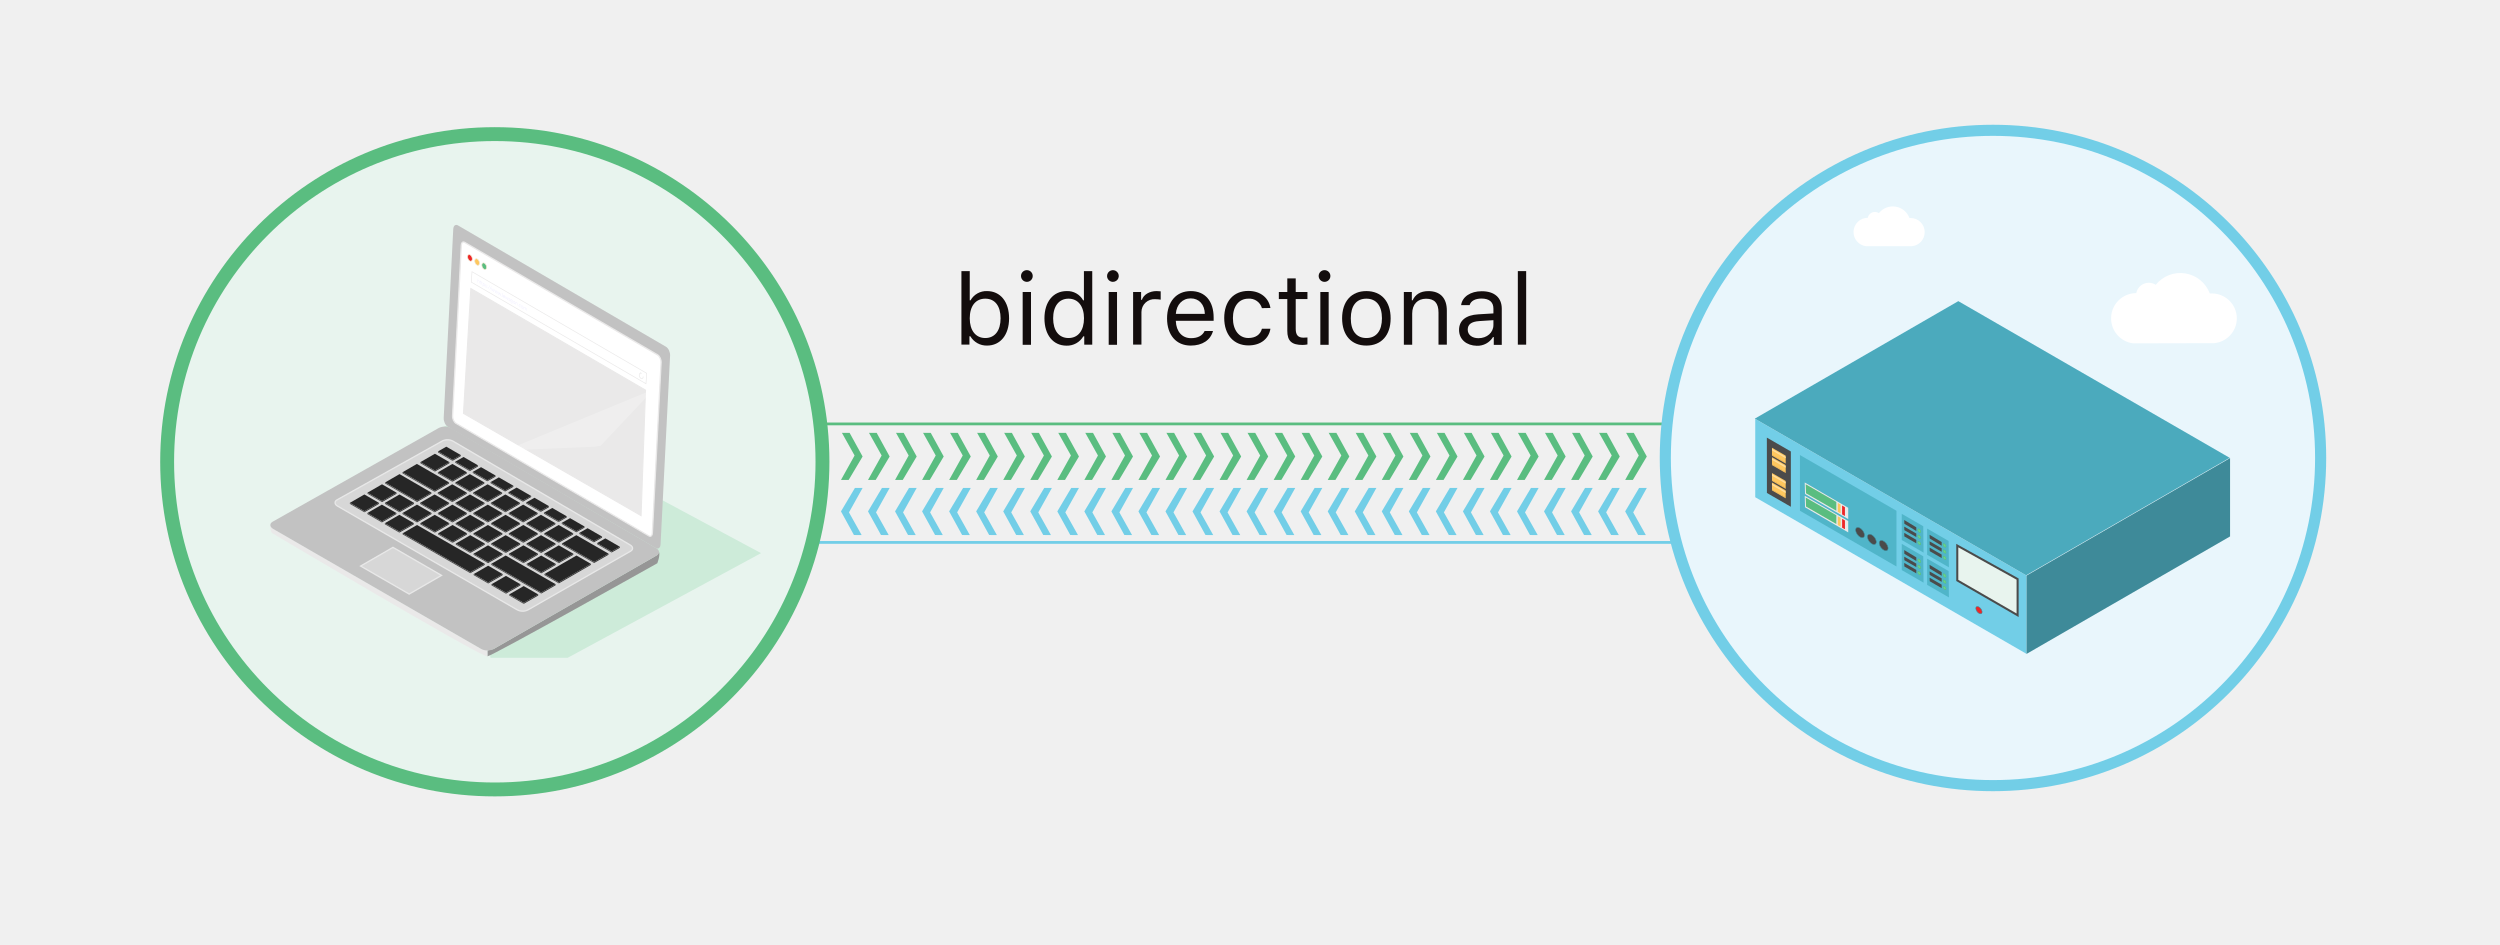
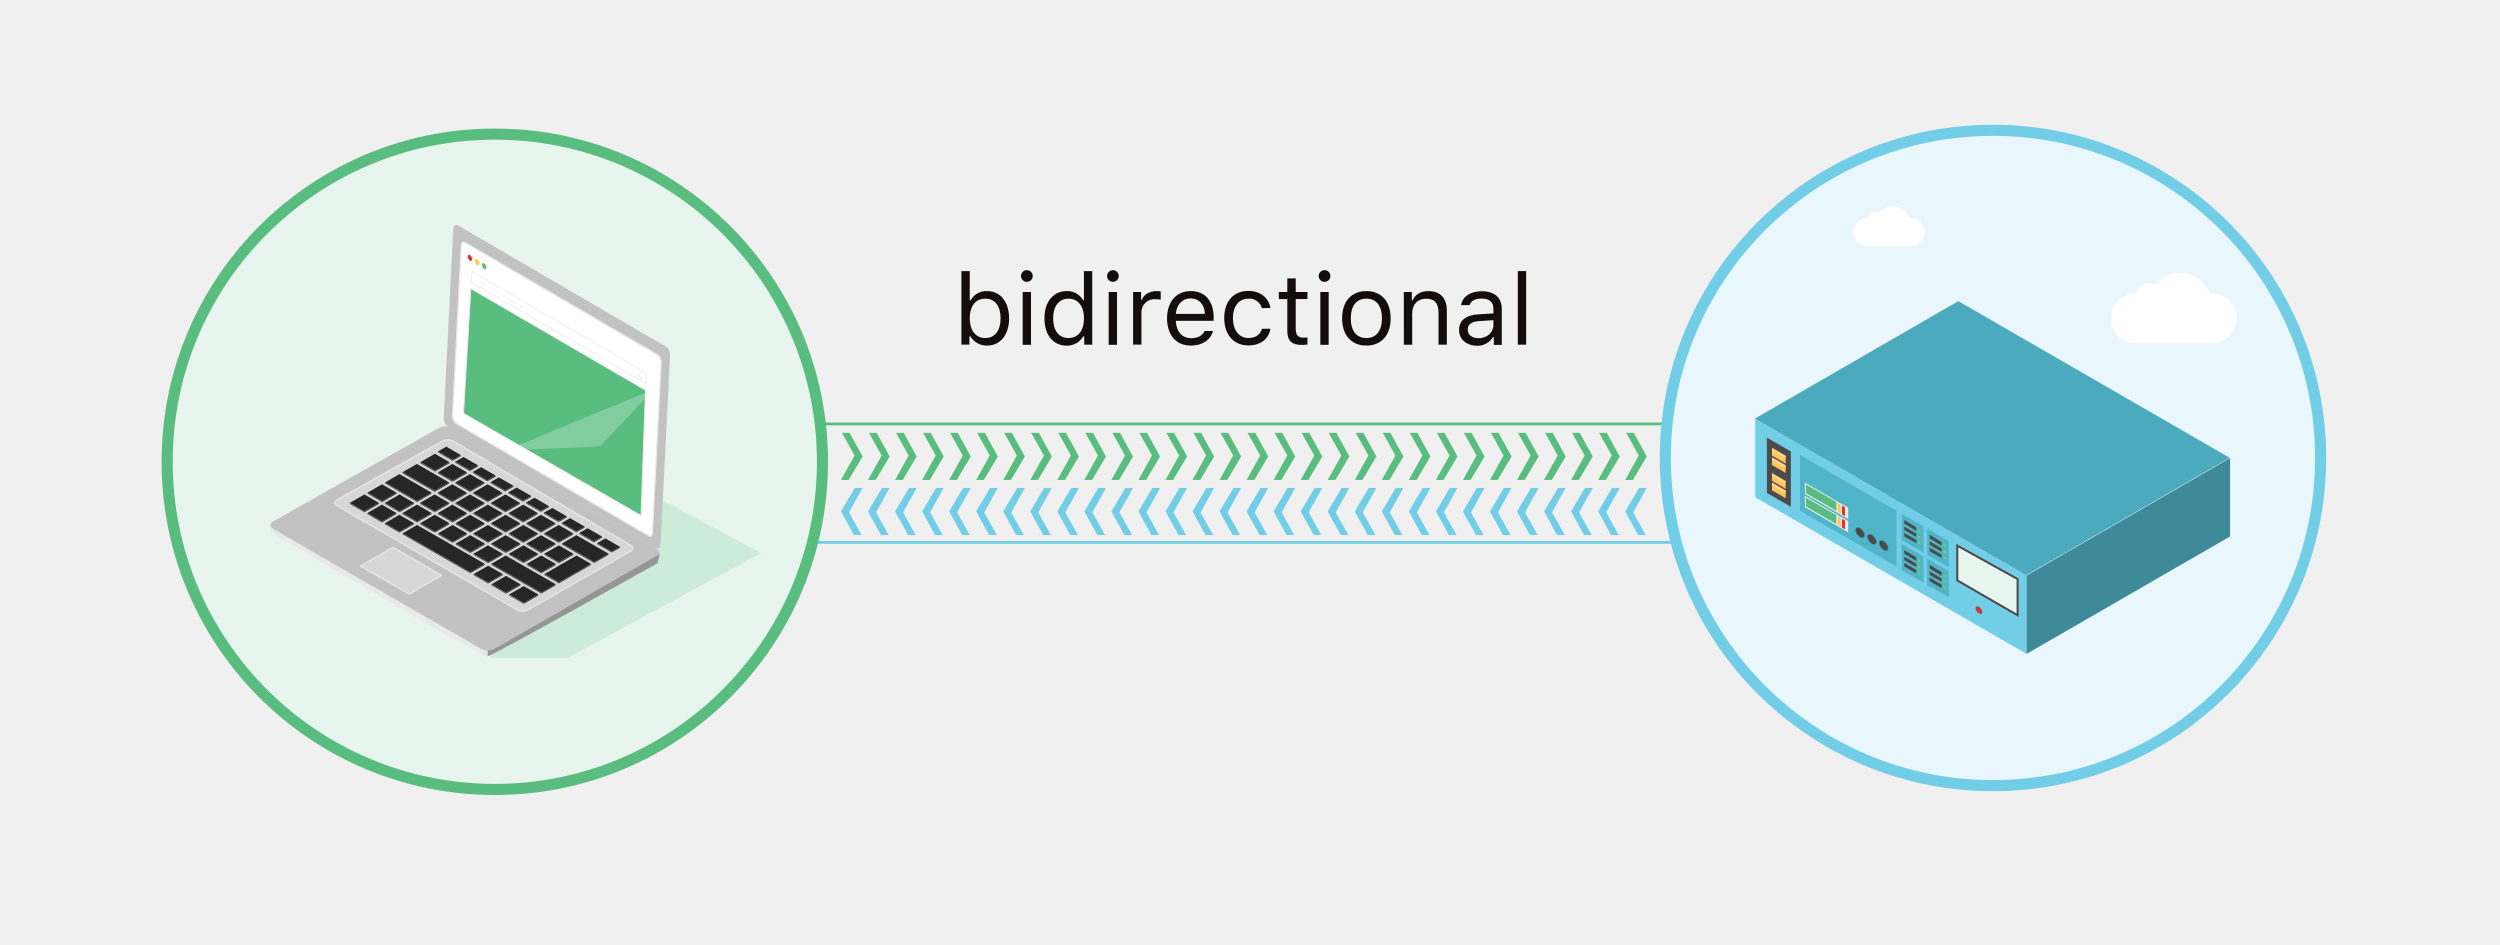
<svg xmlns="http://www.w3.org/2000/svg" xmlns:xlink="http://www.w3.org/1999/xlink" viewBox="0 0 900 340">
  <defs>
-     <style>.a,.ac{fill:#4b4b4b;}.b,.n{fill:#5abd80;}.c{fill:#66d38d;}.d{fill:#50b5c9;}.e{fill:#262626;}.f{fill:#333;}.g{fill:#969696;}.h,.o{fill:#eae9e9;}.i{fill:#c2c2c2;}.j{fill:#d7d7d7;stroke:#e8e8e8;}.aa,.ab,.ac,.ad,.ae,.ag,.ah,.j,.l,.m,.n,.o,.p,.q{stroke-miterlimit:10;}.k,.p,.s{fill:#fff;}.ab,.l,.w{fill:#ed2627;}.l,.m,.n{stroke:#f1e5ce;}.l,.m,.n,.p,.q{stroke-width:0.5px;}.m,.t{fill:#fec75e;}.o,.p,.q{stroke:#eae9e9;}.o{stroke-width:0.8px;}.ad,.ae,.q{fill:none;}.r{fill:#eceaff;}.s{opacity:0.24;}.u{fill:#fedd9e;}.v{fill:#ce9851;}.x{fill:#72cee7;}.y{fill:#4baabd;}.z{fill:#3e8a99;}.aa,.ah{fill:#e8f4ee;}.aa{stroke:#4b4b4b;}.ab,.ac{stroke:#3e8a99;stroke-width:0.25px;}.ad,.ah{stroke:#5abd80;}.ae,.ag{stroke:#72cee7;}.af{fill:#130d0d;}.ag{fill:#e9f6fc;stroke-width:4px;}.ah{stroke-width:5px;}.ai{fill:#cdebd9;}</style>
+     <style>.a,.ac{fill:#4b4b4b;}.b,.n,.o{fill:#5abd80;}.c{fill:#66d38d;}.d{fill:#50b5c9;}.e{fill:#262626;}.f{fill:#333;}.g{fill:#969696;}.h{fill:#eae9e9;}.i{fill:#c2c2c2;}.j{fill:#d7d7d7;stroke:#e8e8e8;}.aa,.ab,.ac,.ad,.ae,.af,.ag,.j,.l,.m,.n,.o,.p,.q{stroke-miterlimit:10;}.k,.p,.s{fill:#fff;}.ab,.l,.w{fill:#ed2627;}.l,.m,.n{stroke:#f1e5ce;}.l,.m,.n,.p,.q{stroke-width:0.5px;}.m,.t{fill:#fec75e;}.o,.p,.q{stroke:#eae9e9;}.o{stroke-width:0.8px;}.ad,.ae,.q{fill:none;}.r{fill:#eceaff;}.s{opacity:0.24;}.u{fill:#fedd9e;}.v{fill:#ce9851;}.x{fill:#72cee7;}.y{fill:#4baabd;}.z{fill:#3e8a99;}.aa,.ag{fill:#e8f4ee;}.aa{stroke:#4b4b4b;}.ab,.ac{stroke:#3e8a99;stroke-width:0.25px;}.ad,.ag{stroke:#5abd80;}.ae,.af{stroke:#72cee7;}.af{fill:#e9f6fc;}.af,.ag{stroke-width:4px;}.ah{fill:#cdebd9;}.ai{fill:#130d0d;}</style>
    <symbol id="b" viewBox="0 0 21.16 17.82">
      <polygon class="h" points="0 0 0.16 5.61 21.16 17.82 21.16 12.31 0 0" />
      <polygon class="b" points="0.49 0.87 0.64 5.25 15.38 13.77 15.38 9.47 0.49 0.87" />
      <polygon class="t" points="17.45 10.74 17.45 15.04 16.07 14.25 16.07 9.95 17.45 10.74" />
      <polygon class="w" points="19.56 12.02 19.56 16.31 18.18 15.52 18.18 11.22 19.56 12.02" />
    </symbol>
    <symbol id="d" viewBox="0 0 6.67 7.71">
      <polygon class="t" points="0 0 0 3.85 6.67 7.71 6.67 3.85 0 0" />
      <polygon class="u" points="0 0.52 6.67 4.37 6.67 5.14 0 1.3 0 0.52" />
      <polygon class="v" points="0 3.43 6.67 7.29 6.67 7.43 0 3.58 0 3.43" />
    </symbol>
    <symbol id="i" viewBox="0 0 8.15 5.95">
      <polygon class="a" points="0 0 0.06 1.73 5.88 5.09 5.88 3.39 0 0" />
      <ellipse class="b" cx="7.29" cy="4.96" rx="0.64" ry="1.14" transform="translate(-1.52 5.38) rotate(-36.95)" />
      <ellipse class="c" cx="7.29" cy="4.96" rx="0.43" ry="0.76" transform="translate(-1.52 5.38) rotate(-36.95)" />
    </symbol>
    <symbol id="h" viewBox="0 0 10.6 18.87">
      <polygon class="d" points="0 0 10.46 6.04 10.6 18.87 0 12.75 0 0" />
      <use width="8.15" height="5.95" transform="translate(1.2 3.01) scale(1 1.05)" xlink:href="#i" />
      <use width="8.15" height="5.95" transform="translate(1.2 9.27)" xlink:href="#i" />
      <use width="8.15" height="5.95" transform="translate(1.2 6.21)" xlink:href="#i" />
    </symbol>
    <symbol id="a" viewBox="0 0 231.21 171.61">
      <polygon class="x" points="0.21 57.3 132.21 133.51 132.21 171.61 0.21 95.4 0.21 57.3" />
      <polygon class="y" points="0 57.16 99 0 231 76.21 132 133.37 0 57.16" />
      <polygon class="z" points="231.21 114.46 231.21 76.35 132.21 133.51 132.21 171.61 231.21 114.46" />
      <polygon class="aa" points="127.85 135.22 127.85 152.81 98.5 135.87 98.5 118.92 127.85 135.22" />
      <polygon class="d" points="21.96 74.87 68.91 101.98 68.91 129.09 21.96 101.98 21.96 74.87" />
      <use width="21.16" height="17.82" transform="translate(24.28 88.22)" xlink:href="#b" />
      <use width="21.16" height="17.82" transform="translate(24.29 94.68)" xlink:href="#b" />
      <polygon class="a" points="17.54 73.14 17.54 100.04 5.89 93.32 5.86 66.39 17.54 73.14" />
      <polygon class="a" points="8.36 70.8 8.36 74.66 15.03 78.51 15.03 74.66 8.36 70.8" />
      <use width="6.67" height="7.71" transform="translate(8.36 71.32)" xlink:href="#d" />
      <use width="6.67" height="7.71" transform="translate(8.36 75.92)" xlink:href="#d" />
      <use width="6.67" height="7.71" transform="translate(8.36 83.62)" xlink:href="#d" />
      <use width="6.67" height="7.71" transform="translate(8.36 88.22)" xlink:href="#d" />
      <ellipse class="ab" cx="109.05" cy="150.34" rx="1.16" ry="2.05" transform="translate(-68.47 95.74) rotate(-36.95)" />
      <use width="10.6" height="18.87" transform="translate(71.49 103.47)" xlink:href="#h" />
      <use width="10.6" height="18.87" transform="translate(83.83 110.64)" xlink:href="#h" />
      <use width="10.6" height="18.87" transform="translate(71.49 118.09)" xlink:href="#h" />
      <use width="10.6" height="18.87" transform="translate(83.83 125.27)" xlink:href="#h" />
      <ellipse class="ac" cx="51.2" cy="112.58" rx="1.62" ry="2.87" transform="translate(-57.39 53.39) rotate(-36.95)" />
      <ellipse class="ac" cx="56.95" cy="115.9" rx="1.62" ry="2.87" transform="translate(-58.23 57.51) rotate(-36.95)" />
      <ellipse class="ac" cx="62.69" cy="118.92" rx="1.62" ry="2.87" transform="translate(-58.9 61.57) rotate(-36.95)" />
    </symbol>
    <symbol id="y" viewBox="0 0 51.86 32.2">
      <polygon class="e" points="0 10.73 18.86 0 51.86 19.05 33 29.79 0 10.73" />
      <polygon class="f" points="33 32.2 33 29.79 51.86 19.05 51.86 21.47 33 32.2" />
      <polygon class="a" points="33 32.2 0 13.15 0 10.73 33 29.79 33 32.2" />
    </symbol>
    <symbol id="ag" viewBox="0 0 66 40.52">
      <polygon class="e" points="0 19.05 33 0 66 19.05 33 38.1 0 19.05" />
      <polygon class="f" points="33 40.52 33 38.1 66 19.05 66 21.47 33 40.52" />
      <polygon class="a" points="33 40.52 0 21.47 0 19.05 33 38.1 33 40.52" />
    </symbol>
    <symbol id="x" viewBox="0 0 299.9 323.56">
      <path class="g" d="M162.85,319.17v4.39c3,.13,127.44-69.8,127.44-69.8s2.27-5.84,1.31-8.44l-1.31,2.3L167.4,318.14Z" />
      <path class="h" d="M1.11,227.18l-1-2.06a11.09,11.09,0,0,0,1,5.88s157.36,93.54,161.74,92.56v-4.39L158.14,318Z" />
      <path class="i" d="M158.14,318l-155.93-90c-2.67-1.53-2.87-4-.44-5.4l124.64-70.32a10.19,10.19,0,0,1,9.27.18l153.78,90c2.67,1.54,2.87,4,.44,5.41L167.4,318.14A10.16,10.16,0,0,1,158.14,318Z" />
      <path class="j" d="M185.15,288.65,50.46,210.88c-2.3-1.32-2.47-3.43-.38-4.67l79-44.18a8.83,8.83,0,0,1,8,.16L269.89,240c2.31,1.32,2.48,3.42.39,4.67L193.15,288.8A8.79,8.79,0,0,1,185.15,288.65Z" />
      <use width="51.86" height="32.21" transform="translate(151.87 181.68) scale(0.33)" xlink:href="#y" />
      <use width="51.86" height="32.21" transform="translate(165.22 189.33) scale(0.33)" xlink:href="#y" />
      <use width="51.86" height="32.21" transform="translate(178.57 196.98) scale(0.33)" xlink:href="#y" />
      <use width="51.86" height="32.21" transform="translate(191.92 204.63) scale(0.33)" xlink:href="#y" />
      <use width="51.86" height="32.21" transform="translate(205.27 212.27) scale(0.33)" xlink:href="#y" />
      <use width="51.86" height="32.21" transform="translate(218.62 219.92) scale(0.33)" xlink:href="#y" />
      <use width="51.86" height="32.21" transform="translate(231.77 227.46) scale(0.33)" xlink:href="#y" />
      <use width="51.86" height="32.21" transform="translate(245.09 235.09) scale(0.33)" xlink:href="#y" />
      <use width="66" height="40.52" transform="translate(138.82 186.89) scale(0.33)" xlink:href="#ag" />
      <use width="66" height="40.52" transform="translate(152.14 194.53) scale(0.33)" xlink:href="#ag" />
      <use width="66" height="40.52" transform="translate(165.46 202.16) scale(0.33)" xlink:href="#ag" />
      <use width="66" height="40.52" transform="translate(178.79 209.79) scale(0.33)" xlink:href="#ag" />
      <use width="66" height="40.52" transform="translate(192.11 217.42) scale(0.33)" xlink:href="#ag" />
      <use width="66" height="40.52" transform="translate(205.43 225.05) scale(0.33)" xlink:href="#ag" />
      <polygon class="e" points="218.75 238.93 229.56 232.69 253.69 246.56 242.88 252.8 218.75 238.93" />
      <polygon class="f" points="242.88 253.59 242.88 252.8 253.69 246.56 253.69 247.35 242.88 253.59" />
      <polygon class="a" points="242.88 253.59 218.75 239.72 218.75 238.93 242.88 252.8 242.88 253.59" />
      <use width="66" height="40.52" transform="translate(125.6 194.53) scale(0.33)" xlink:href="#ag" />
      <use width="66" height="40.52" transform="translate(138.92 202.16) scale(0.33)" xlink:href="#ag" />
      <use width="66" height="40.52" transform="translate(152.24 209.79) scale(0.33)" xlink:href="#ag" />
      <use width="66" height="40.52" transform="translate(165.57 217.42) scale(0.33)" xlink:href="#ag" />
      <use width="66" height="40.52" transform="translate(178.89 225.05) scale(0.33)" xlink:href="#ag" />
      <use width="66" height="40.52" transform="translate(192.21 232.69) scale(0.33)" xlink:href="#ag" />
      <use width="66" height="40.52" transform="translate(205.53 240.32) scale(0.33)" xlink:href="#ag" />
      <polygon class="e" points="205.63 261.82 229.66 247.95 240.47 254.19 216.44 268.06 205.63 261.82" />
      <polygon class="f" points="216.44 268.86 216.44 268.06 240.47 254.19 240.47 254.98 216.44 268.86" />
      <polygon class="a" points="216.44 268.86 205.63 262.62 205.63 261.82 216.44 268.06 216.44 268.86" />
      <use width="66" height="40.52" transform="translate(112.38 202.16) scale(0.33)" xlink:href="#ag" />
      <use width="66" height="40.52" transform="translate(125.7 209.79) scale(0.33)" xlink:href="#ag" />
      <use width="66" height="40.52" transform="translate(139.02 217.42) scale(0.33)" xlink:href="#ag" />
      <use width="66" height="40.52" transform="translate(152.35 225.05) scale(0.33)" xlink:href="#ag" />
      <use width="66" height="40.52" transform="translate(165.67 232.69) scale(0.33)" xlink:href="#ag" />
      <use width="66" height="40.52" transform="translate(178.99 240.32) scale(0.33)" xlink:href="#ag" />
      <use width="66" height="40.52" transform="translate(192.31 247.95) scale(0.33)" xlink:href="#ag" />
      <use width="66" height="40.52" transform="translate(99.16 209.79) scale(0.33)" xlink:href="#ag" />
      <use width="66" height="40.52" transform="translate(112.48 217.42) scale(0.33)" xlink:href="#ag" />
      <use width="66" height="40.52" transform="translate(125.81 225.05) scale(0.33)" xlink:href="#ag" />
      <use width="66" height="40.52" transform="translate(139.13 232.69) scale(0.33)" xlink:href="#ag" />
      <use width="66" height="40.52" transform="translate(152.45 240.32) scale(0.33)" xlink:href="#ag" />
      <polygon class="e" points="165.77 254.19 176.58 247.95 214.03 269.46 203.22 275.7 165.77 254.19" />
      <polygon class="f" points="203.22 276.49 203.22 275.7 214.03 269.46 214.03 270.25 203.22 276.49" />
      <polygon class="a" points="203.22 276.49 165.77 254.98 165.77 254.19 203.22 275.7 203.22 276.49" />
      <use width="66" height="40.52" transform="translate(85.94 217.42) scale(0.33)" xlink:href="#ag" />
      <use width="51.86" height="32.21" transform="translate(138.73 174.04) scale(0.33)" xlink:href="#y" />
      <use width="66" height="40.52" transform="translate(125.7 179.26) scale(0.33)" xlink:href="#ag" />
      <use width="66" height="40.52" transform="translate(86.04 202.16) scale(0.33)" xlink:href="#ag" />
      <use width="66" height="40.52" transform="translate(72.82 209.79) scale(0.33)" xlink:href="#ag" />
      <use width="51.86" height="32.21" transform="translate(125.81 166.32) scale(0.33)" xlink:href="#y" />
      <use width="66" height="40.52" transform="translate(112.59 171.63) scale(0.33)" xlink:href="#ag" />
      <polygon class="e" points="99.16 185.5 109.97 179.26 134.1 193.13 123.29 199.38 99.16 185.5" />
      <polygon class="f" points="123.29 200.17 123.29 199.38 134.1 193.13 134.1 193.93 123.29 200.17" />
      <polygon class="a" points="123.29 200.17 99.16 186.29 99.16 185.5 123.29 199.38 123.29 200.17" />
      <polygon class="e" points="86.15 193.13 96.96 186.89 120.88 200.77 110.07 207.01 86.15 193.13" />
      <polygon class="f" points="110.07 207.8 110.07 207.01 120.88 200.77 120.88 201.56 110.07 207.8" />
      <polygon class="a" points="110.07 207.8 86.15 193.93 86.15 193.13 110.07 207.01 110.07 207.8" />
      <use width="66" height="40.52" transform="translate(72.93 194.53) scale(0.33)" xlink:href="#ag" />
      <use width="66" height="40.52" transform="translate(59.71 202.16) scale(0.33)" xlink:href="#ag" />
      <polygon class="e" points="99.26 231.3 110.07 225.06 160.85 254.19 150.04 260.43 99.26 231.3" />
      <polygon class="f" points="150.04 261.23 150.04 260.43 160.85 254.19 160.85 254.98 150.04 261.23" />
      <polygon class="a" points="150.04 261.23 99.26 232.09 99.26 231.3 150.04 260.43 150.04 261.23" />
      <use width="66" height="40.52" transform="translate(152.55 255.58) scale(0.33)" xlink:href="#ag" />
      <use width="66" height="40.52" transform="translate(165.87 263.22) scale(0.33)" xlink:href="#ag" />
      <use width="66" height="40.52" transform="translate(179.2 270.85) scale(0.33)" xlink:href="#ag" />
      <polygon class="j" points="92.04 241.84 128.44 262.85 104.18 276.86 67.78 255.85 92.04 241.84" />
      <path class="i" d="M296.81,91.38l-156-91c-1.83-1.06-3.43.17-3.56,2.74l-7.16,141.63c-.13,2.57,1.25,5.55,3.08,6.61l156,91c1.82,1.07,3.43-.17,3.56-2.74L299.89,98C300,95.42,298.63,92.45,296.81,91.38Z" />
-       <path class="k" d="M285,233.55a1.92,1.92,0,0,1-.94-.29L139.36,148.88c-1.53-.89-2.73-3.5-2.62-5.69l6.55-127.93c.08-1.47.71-2.43,1.62-2.43a1.92,1.92,0,0,1,.94.29L290.51,97.51c1.53.89,2.73,3.49,2.62,5.68l-6.55,127.93c-.08,1.48-.71,2.43-1.62,2.43Z" />
+       <path class="k" d="M285,233.55a1.92,1.92,0,0,1-.94-.29L139.36,148.88c-1.53-.89-2.73-3.5-2.62-5.69l6.55-127.93c.08-1.47.71-2.43,1.62-2.43a1.92,1.92,0,0,1,.94.29L290.51,97.51c1.53.89,2.73,3.49,2.62,5.69l-6.55,127.92c-.08,1.48-.71,2.43-1.62,2.43Z" />
      <path class="h" d="M144.91,13.33a1.42,1.42,0,0,1,.68.22L290.26,97.94c1.36.79,2.47,3.24,2.37,5.23L286.08,231.1c-.06,1.17-.51,2-1.12,2a1.42,1.42,0,0,1-.68-.22L139.61,148.45c-1.36-.8-2.47-3.24-2.37-5.23l6.55-127.93c.06-1.17.51-2,1.12-2m0-1c-1.16,0-2,1.1-2.12,2.91l-6.55,127.92c-.12,2.39,1.17,5.16,2.87,6.15l144.66,84.38a2.32,2.32,0,0,0,1.19.36c1.15,0,2-1.09,2.12-2.9l6.55-127.93c.12-2.39-1.17-5.16-2.87-6.15L146.1,12.69a2.42,2.42,0,0,0-1.19-.36Z" />
      <ellipse class="l" cx="149.78" cy="24.74" rx="1.6" ry="2.6" transform="translate(1.63 57.87) rotate(-21.99)" />
      <ellipse class="m" cx="155.13" cy="27.85" rx="1.6" ry="2.6" transform="translate(0.86 60.1) rotate(-21.99)" />
      <ellipse class="n" cx="160.47" cy="30.96" rx="1.6" ry="2.6" transform="translate(0.08 62.33) rotate(-21.99)" />
      <polygon class="o" points="278.12 218.05 144.92 141.36 150.44 47.73 281.46 123.93 278.12 218.05" />
      <polygon class="p" points="281.8 119.11 150.78 42.91 151.31 35.09 282.33 111.29 281.8 119.11" />
      <path class="q" d="M279.65,113.72a2.11,2.11,0,0,1-.14,1c-.35.8-1.22.8-1.95,0a3,3,0,0,1-.69-2.91.88.88,0,0,1,.94-.59" />
      <polygon class="h" points="277.93 112.14 278.54 111.23 277.51 110.26 277.93 112.14" />
      <path class="r" d="M155.78,42.11l-.08,1.19-.2-.11.21-3,.19.11-.09,1.32a.32.32,0,0,1,.21-.15.5.5,0,0,1,.31.08,1,1,0,0,1,.39.45,1.19,1.19,0,0,1,.1.6l-.09,1.28-.19-.11.09-1.24a.93.93,0,0,0-.08-.45.69.69,0,0,0-.3-.35.27.27,0,0,0-.32,0A.5.5,0,0,0,155.78,42.11Z" />
      <path class="r" d="M157.71,41.78l0,.62.4.23,0,.23-.39-.23-.09,1.18a.52.52,0,0,0,.24.51.34.34,0,0,0,.14,0v.21a.36.36,0,0,1-.2-.07.7.7,0,0,1-.28-.31.94.94,0,0,1-.08-.48l.08-1.21-.32-.19V42.1l.12.07c.15.08.23,0,.24-.16l0-.34Z" />
      <path class="r" d="M158.81,42.42l0,.62.4.23v.23l-.4-.23-.08,1.18a.49.49,0,0,0,.23.51.39.39,0,0,0,.14,0v.21a.32.32,0,0,1-.19-.07.67.67,0,0,1-.29-.31.94.94,0,0,1-.08-.48l.08-1.21-.32-.18v-.23l.12.07c.15.08.23,0,.24-.16l0-.34Z" />
      <path class="r" d="M159.57,46.36l-.19-.11.19-2.75.18.11,0,.39a.37.37,0,0,1,.21-.18.51.51,0,0,1,.38.07,1.22,1.22,0,0,1,.49.59,1.86,1.86,0,0,1,.13.84.88.88,0,0,1-.24.63.43.43,0,0,1-.53,0,1,1,0,0,1-.35-.34,1.59,1.59,0,0,1-.18-.4Zm1-.65a.7.7,0,0,0,.18-.5,1.44,1.44,0,0,0-.1-.66.88.88,0,0,0-.37-.46.31.31,0,0,0-.4,0,.72.72,0,0,0-.19.49,1.5,1.5,0,0,0,.11.67.91.91,0,0,0,.37.46A.31.31,0,0,0,160.56,45.71Z" />
      <path class="r" d="M161.17,45.94l.19,0a.88.88,0,0,0,.1.4.74.74,0,0,0,.29.29.31.31,0,0,0,.25.05.22.22,0,0,0,.12-.2.6.6,0,0,0-.24-.49l-.26-.22a.88.88,0,0,1-.33-.74.34.34,0,0,1,.18-.32.41.41,0,0,1,.38,0,1,1,0,0,1,.38.41,1.19,1.19,0,0,1,.13.44l-.18,0a.73.73,0,0,0-.08-.33.67.67,0,0,0-.27-.28.26.26,0,0,0-.23,0,.21.21,0,0,0-.12.19.54.54,0,0,0,.22.45l.25.22a1,1,0,0,1,.36.78.37.37,0,0,1-.17.32.38.38,0,0,1-.41,0,1,1,0,0,1-.41-.43A1.16,1.16,0,0,1,161.17,45.94Z" />
      <path class="r" d="M163,47.48a.11.11,0,0,1-.12,0,.3.3,0,0,1-.12-.13.29.29,0,0,1,0-.18.15.15,0,0,1,.06-.13.11.11,0,0,1,.12,0s.08.07.12.13a.29.29,0,0,1,0,.18C163,47.42,163,47.46,163,47.48Zm0-1.58a.36.36,0,0,1-.11-.13.39.39,0,0,1,0-.18c0-.07,0-.11.06-.13a.11.11,0,0,1,.12,0,.3.3,0,0,1,.12.13.39.39,0,0,1,0,.18c0,.06,0,.11-.06.13A.12.12,0,0,1,162.94,45.9Z" />
      <path class="r" d="M164.79,45.54l-1.31,2.29-.19-.11,1.31-2.29Z" />
      <path class="r" d="M166,46.24l-1.3,2.28-.19-.11,1.3-2.28Z" />
      <path class="r" d="M167,47.81l.2.12.35,1.93.52-1.42.2.11-.64,1.68-.21-.12-.35-1.94-.57,1.4-.21-.12-.38-2.27.22.13.3,1.9Z" />
      <path class="r" d="M169.45,49.25l.21.12L170,51.3l.52-1.43.21.12-.65,1.67-.2-.12-.35-1.93L169,51l-.21-.12-.37-2.27.21.12.3,1.91Z" />
      <path class="r" d="M171.92,50.69l.21.12.34,1.93.53-1.43.2.12-.65,1.67-.2-.12L172,51.05l-.57,1.4-.21-.12-.38-2.27.21.12.3,1.91Z" />
      <path class="r" d="M173.36,53.59a.3.3,0,0,1-.12-.13.46.46,0,0,1,0-.19.17.17,0,0,1,.06-.12s.08,0,.13,0a.31.31,0,0,1,.11.14.3.3,0,0,1,0,.18.15.15,0,0,1-.06.13S173.41,53.61,173.36,53.59Z" />
      <path class="r" d="M174.21,54.06,174,54l.21-3,.19.11Z" />
      <path class="r" d="M175.91,54.39l.17.18a.51.51,0,0,1-.27.3.52.52,0,0,1-.45-.08,1.25,1.25,0,0,1-.5-.58,1.71,1.71,0,0,1-.17-.9.84.84,0,0,1,.26-.62.43.43,0,0,1,.52,0,1.22,1.22,0,0,1,.51.58,1.8,1.8,0,0,1,.14.83.54.54,0,0,0,0,.08l-1.23-.71v0a1.29,1.29,0,0,0,.13.64.88.88,0,0,0,.37.43.4.4,0,0,0,.34.06A.4.4,0,0,0,175.91,54.39Zm-1-1.11,1,.59a1.24,1.24,0,0,0-.11-.54,1,1,0,0,0-.36-.41.34.34,0,0,0-.37,0A.51.51,0,0,0,174.91,53.28Z" />
      <path class="r" d="M177.43,53.89l.21.12.34,1.93.52-1.42.21.11-.65,1.68-.2-.12-.35-1.94-.57,1.4-.21-.12-.38-2.27.21.13.3,1.9Z" />
      <path class="r" d="M178.92,56.68a.9.9,0,0,1-.11-.47c0-.31.19-.42.51-.31l.41.16c.11,0,.17,0,.18-.1a.84.84,0,0,0-.08-.38.78.78,0,0,0-.28-.29.34.34,0,0,0-.31,0,.32.32,0,0,0-.15.26l-.18-.16a.41.41,0,0,1,.22-.34.5.5,0,0,1,.43.07,1.19,1.19,0,0,1,.43.46,1.24,1.24,0,0,1,.11.57l-.07,1c0,.11,0,.23,0,.35l-.18-.11a2,2,0,0,1,0-.35.32.32,0,0,1-.21.15.47.47,0,0,1-.35-.07A1,1,0,0,1,178.92,56.68Zm.09-.36a.69.69,0,0,0,.07.3.58.58,0,0,0,.24.25.37.37,0,0,0,.37,0,.48.48,0,0,0,.18-.39v-.24h-.08a.33.33,0,0,1-.13,0l-.34-.13C179.13,56,179,56.1,179,56.32Z" />
      <path class="r" d="M180.36,57.76l.19.05a1,1,0,0,0,.13.49.94.94,0,0,0,.32.36c.19.11.34.12.43,0a.64.64,0,0,0,.15-.46l0-.36a.31.31,0,0,1-.2.16.44.44,0,0,1-.35-.07,1.2,1.2,0,0,1-.47-.56,1.53,1.53,0,0,1-.15-.79.74.74,0,0,1,.24-.57.42.42,0,0,1,.51,0,.87.87,0,0,1,.33.3,1.22,1.22,0,0,1,.17.39l0-.35.19.11-.12,1.83a.91.91,0,0,1-.2.57c-.14.14-.34.14-.59,0a1.16,1.16,0,0,1-.45-.48A1.24,1.24,0,0,1,180.36,57.76Zm.38-.45a.92.92,0,0,0,.36.43.31.31,0,0,0,.39,0,.63.63,0,0,0,.17-.45,1.36,1.36,0,0,0-.1-.6.84.84,0,0,0-.36-.42c-.15-.09-.28-.1-.38,0a.55.55,0,0,0-.18.44A1.25,1.25,0,0,0,180.74,57.31Z" />
      <path class="r" d="M182.49,57.08a.48.48,0,0,1,.55,0,1.24,1.24,0,0,1,.52.6,1.78,1.78,0,0,1,.17.88.76.76,0,0,1-.27.62.5.5,0,0,1-.56,0,1.39,1.39,0,0,1-.51-.6,1.69,1.69,0,0,1-.17-.88A.76.76,0,0,1,182.49,57.08Zm0,1.43a.93.93,0,0,0,.38.44.35.35,0,0,0,.4,0,.6.6,0,0,0,.21-.5,1.39,1.39,0,0,0-.12-.7.93.93,0,0,0-.38-.44.35.35,0,0,0-.41,0,.64.64,0,0,0-.2.51A1.35,1.35,0,0,0,182.54,58.51Z" />
      <path class="r" d="M184.35,58.74l-.08,1.17-.2-.11.14-2,.19.11,0,.34c.12-.2.29-.23.53-.1a.94.94,0,0,1,.39.46,1.17,1.17,0,0,1,.1.59l-.09,1.29-.19-.12.09-1.24a1,1,0,0,0-.08-.45.66.66,0,0,0-.3-.34.27.27,0,0,0-.33,0A.51.51,0,0,0,184.35,58.74Z" />
      <path class="r" d="M186,60.91a.36.36,0,0,1-.11-.13.39.39,0,0,1,0-.18.15.15,0,0,1,.06-.13.11.11,0,0,1,.12,0,.3.3,0,0,1,.12.13.46.46,0,0,1,0,.19c0,.06,0,.1-.06.12A.12.12,0,0,1,186,60.91Z" />
      <path class="r" d="M187.62,60.16a.84.84,0,0,0-.32-.35.35.35,0,0,0-.41,0,.69.69,0,0,0-.21.51,1.43,1.43,0,0,0,.13.68.89.89,0,0,0,.37.45.35.35,0,0,0,.36,0,.39.39,0,0,0,.18-.23l.16.19a.46.46,0,0,1-.25.29.49.49,0,0,1-.46-.06,1.32,1.32,0,0,1-.52-.61,1.62,1.62,0,0,1-.16-.87.77.77,0,0,1,.26-.62.5.5,0,0,1,.56,0,1.21,1.21,0,0,1,.43.44,1.42,1.42,0,0,1,.18.56h-.17A1.31,1.31,0,0,0,187.62,60.16Z" />
      <path class="r" d="M188.42,60.53a.5.5,0,0,1,.56,0,1.28,1.28,0,0,1,.51.6,1.68,1.68,0,0,1,.17.88.76.76,0,0,1-.27.62.5.5,0,0,1-.56,0,1.39,1.39,0,0,1-.51-.6,1.8,1.8,0,0,1-.17-.88A.76.76,0,0,1,188.42,60.53Zm.05,1.43a.93.93,0,0,0,.38.44.36.36,0,0,0,.41,0,.67.67,0,0,0,.21-.5,1.51,1.51,0,0,0-.13-.7.92.92,0,0,0-.38-.44.33.33,0,0,0-.4,0,.61.61,0,0,0-.21.51A1.35,1.35,0,0,0,188.47,62Z" />
      <path class="r" d="M190.2,63.36l-.19-.11.13-2,.19.11,0,.33a.27.27,0,0,1,.2-.16.42.42,0,0,1,.31.07.86.86,0,0,1,.3.3,1,1,0,0,1,.15.42c.12-.24.31-.28.56-.13a.9.9,0,0,1,.37.4,1.22,1.22,0,0,1,.11.62l-.09,1.3-.19-.11.09-1.27a1,1,0,0,0-.08-.44.67.67,0,0,0-.28-.32.27.27,0,0,0-.32,0,.48.48,0,0,0-.15.35l-.08,1.2-.19-.11.09-1.27a.93.93,0,0,0-.08-.44.73.73,0,0,0-.28-.32.27.27,0,0,0-.32,0,.44.44,0,0,0-.15.35Z" />
      <polygon class="s" points="176.68 169.09 287.76 123.19 247.8 165.59 243.54 166.32 176.68 169.09" />
    </symbol>
  </defs>
  <polygon class="b" points="303.09 155.82 305.86 155.83 310.54 164.34 305.52 172.78 302.75 172.78 307.65 163.98 303.09 155.82" />
  <polygon class="b" points="312.83 155.82 315.6 155.83 320.27 164.34 315.25 172.78 312.48 172.78 317.39 163.98 312.83 155.82" />
  <polygon class="b" points="322.56 155.82 325.33 155.83 330.01 164.34 324.99 172.78 322.22 172.78 327.12 163.98 322.56 155.82" />
  <polygon class="b" points="332.3 155.82 335.07 155.83 339.74 164.34 334.72 172.78 331.95 172.78 336.86 163.98 332.3 155.82" />
  <polygon class="b" points="342.03 155.82 344.8 155.83 349.48 164.34 344.46 172.78 341.69 172.78 346.59 163.98 342.03 155.82" />
  <polygon class="b" points="351.76 155.82 354.54 155.83 359.21 164.34 354.19 172.78 351.42 172.78 356.32 163.98 351.76 155.82" />
  <polygon class="b" points="361.5 155.82 364.27 155.83 368.95 164.34 363.93 172.78 361.16 172.78 366.06 163.98 361.5 155.82" />
  <polygon class="b" points="371.24 155.82 374 155.83 378.68 164.34 373.66 172.78 370.89 172.78 375.8 163.98 371.24 155.82" />
  <polygon class="b" points="380.97 155.82 383.74 155.83 388.42 164.34 383.4 172.78 380.63 172.78 385.53 163.98 380.97 155.82" />
  <polygon class="b" points="390.7 155.82 393.48 155.83 398.15 164.34 393.13 172.78 390.36 172.78 395.26 163.98 390.7 155.82" />
  <polygon class="b" points="400.44 155.82 403.21 155.83 407.88 164.34 402.87 172.78 400.1 172.78 405 163.98 400.44 155.82" />
  <polygon class="b" points="410.17 155.82 412.94 155.83 417.62 164.34 412.6 172.78 409.83 172.78 414.73 163.98 410.17 155.82" />
  <polygon class="b" points="419.91 155.82 422.68 155.83 427.36 164.34 422.34 172.78 419.57 172.78 424.47 163.98 419.91 155.82" />
  <polygon class="b" points="429.64 155.82 432.41 155.83 437.09 164.34 432.07 172.78 429.3 172.78 434.2 163.98 429.64 155.82" />
  <polygon class="b" points="439.38 155.82 442.15 155.83 446.82 164.34 441.81 172.78 439.04 172.78 443.94 163.98 439.38 155.82" />
  <polygon class="b" points="449.11 155.82 451.88 155.83 456.56 164.34 451.54 172.78 448.77 172.78 453.67 163.98 449.11 155.82" />
  <polygon class="b" points="458.85 155.82 461.62 155.83 466.29 164.34 461.28 172.78 458.51 172.78 463.41 163.98 458.85 155.82" />
  <polygon class="b" points="468.58 155.82 471.35 155.83 476.03 164.34 471.01 172.78 468.24 172.78 473.14 163.98 468.58 155.82" />
  <polygon class="b" points="478.32 155.82 481.09 155.83 485.76 164.34 480.75 172.78 477.98 172.78 482.88 163.98 478.32 155.82" />
  <polygon class="b" points="488.05 155.82 490.82 155.83 495.5 164.34 490.48 172.78 487.71 172.78 492.61 163.98 488.05 155.82" />
  <polygon class="b" points="497.79 155.82 500.56 155.83 505.23 164.34 500.22 172.78 497.44 172.78 502.35 163.98 497.79 155.82" />
  <polygon class="b" points="507.52 155.82 510.29 155.83 514.97 164.34 509.95 172.78 507.18 172.78 512.08 163.98 507.52 155.82" />
  <polygon class="b" points="517.26 155.82 520.03 155.83 524.7 164.34 519.68 172.78 516.91 172.78 521.82 163.98 517.26 155.82" />
  <polygon class="b" points="526.99 155.82 529.76 155.83 534.44 164.34 529.42 172.78 526.65 172.78 531.55 163.98 526.99 155.82" />
  <polygon class="b" points="536.73 155.82 539.5 155.83 544.17 164.34 539.15 172.78 536.38 172.78 541.29 163.98 536.73 155.82" />
  <polygon class="b" points="546.46 155.82 549.23 155.83 553.91 164.34 548.89 172.78 546.12 172.78 551.02 163.98 546.46 155.82" />
  <polygon class="b" points="556.2 155.82 558.97 155.83 563.64 164.34 558.63 172.78 555.85 172.78 560.76 163.98 556.2 155.82" />
  <polygon class="b" points="565.93 155.82 568.7 155.83 573.38 164.34 568.36 172.78 565.59 172.78 570.49 163.98 565.93 155.82" />
  <polygon class="b" points="575.67 155.82 578.44 155.83 583.11 164.34 578.09 172.78 575.32 172.78 580.23 163.98 575.67 155.82" />
  <polygon class="b" points="585.4 155.82 588.17 155.83 592.85 164.34 587.83 172.78 585.06 172.78 589.96 163.98 585.4 155.82" />
  <polygon class="x" points="310.19 192.62 307.42 192.61 302.75 184.1 307.77 175.66 310.54 175.66 305.63 184.46 310.19 192.62" />
  <polygon class="x" points="319.93 192.62 317.16 192.61 312.48 184.1 317.5 175.66 320.27 175.66 315.37 184.46 319.93 192.62" />
  <polygon class="x" points="329.66 192.62 326.89 192.61 322.22 184.1 327.24 175.66 330.01 175.66 325.1 184.46 329.66 192.62" />
  <polygon class="x" points="339.4 192.62 336.63 192.61 331.95 184.1 336.97 175.66 339.74 175.66 334.84 184.46 339.4 192.62" />
  <polygon class="x" points="349.13 192.62 346.36 192.61 341.69 184.1 346.71 175.66 349.48 175.66 344.57 184.46 349.13 192.62" />
  <polygon class="x" points="358.87 192.62 356.1 192.61 351.42 184.1 356.44 175.66 359.21 175.66 354.31 184.46 358.87 192.62" />
  <polygon class="x" points="368.6 192.62 365.83 192.61 361.16 184.1 366.18 175.66 368.95 175.66 364.04 184.46 368.6 192.62" />
  <polygon class="x" points="378.34 192.62 375.57 192.61 370.89 184.1 375.91 175.66 378.68 175.66 373.78 184.46 378.34 192.62" />
  <polygon class="x" points="388.07 192.62 385.3 192.61 380.63 184.1 385.64 175.66 388.42 175.66 383.51 184.46 388.07 192.62" />
  <polygon class="x" points="397.81 192.62 395.04 192.61 390.36 184.1 395.38 175.66 398.15 175.66 393.25 184.46 397.81 192.62" />
  <polygon class="x" points="407.54 192.62 404.77 192.61 400.1 184.1 405.12 175.66 407.88 175.66 402.98 184.46 407.54 192.62" />
  <polygon class="x" points="417.28 192.62 414.51 192.61 409.83 184.1 414.85 175.66 417.62 175.66 412.72 184.46 417.28 192.62" />
  <polygon class="x" points="427.01 192.62 424.24 192.61 419.57 184.1 424.58 175.66 427.36 175.66 422.45 184.46 427.01 192.62" />
  <polygon class="x" points="436.75 192.62 433.98 192.61 429.3 184.1 434.32 175.66 437.09 175.66 432.19 184.46 436.75 192.62" />
  <polygon class="x" points="446.48 192.62 443.71 192.61 439.04 184.1 444.05 175.66 446.82 175.66 441.92 184.46 446.48 192.62" />
  <polygon class="x" points="456.22 192.62 453.45 192.61 448.77 184.1 453.79 175.66 456.56 175.66 451.66 184.46 456.22 192.62" />
  <polygon class="x" points="465.95 192.62 463.18 192.61 458.51 184.1 463.52 175.66 466.29 175.66 461.39 184.46 465.95 192.62" />
  <polygon class="x" points="475.69 192.62 472.92 192.61 468.24 184.1 473.26 175.66 476.03 175.66 471.13 184.46 475.69 192.62" />
  <polygon class="x" points="485.42 192.62 482.65 192.61 477.98 184.1 482.99 175.66 485.76 175.66 480.86 184.46 485.42 192.62" />
  <polygon class="x" points="495.16 192.62 492.39 192.61 487.71 184.1 492.73 175.66 495.5 175.66 490.6 184.46 495.16 192.62" />
  <polygon class="x" points="504.89 192.62 502.12 192.61 497.44 184.1 502.46 175.66 505.23 175.66 500.33 184.46 504.89 192.62" />
  <polygon class="x" points="514.63 192.62 511.86 192.61 507.18 184.1 512.2 175.66 514.97 175.66 510.07 184.46 514.63 192.62" />
  <polygon class="x" points="524.36 192.62 521.59 192.61 516.91 184.1 521.93 175.66 524.7 175.66 519.8 184.46 524.36 192.62" />
  <polygon class="x" points="534.1 192.62 531.33 192.61 526.65 184.1 531.67 175.66 534.44 175.66 529.54 184.46 534.1 192.62" />
  <polygon class="x" points="543.83 192.62 541.06 192.61 536.38 184.1 541.4 175.66 544.17 175.66 539.27 184.46 543.83 192.62" />
  <polygon class="x" points="553.57 192.62 550.79 192.61 546.12 184.1 551.14 175.66 553.91 175.66 549 184.46 553.57 192.62" />
  <polygon class="x" points="563.3 192.62 560.53 192.61 555.85 184.1 560.87 175.66 563.64 175.66 558.74 184.46 563.3 192.62" />
  <polygon class="x" points="573.03 192.62 570.26 192.61 565.59 184.1 570.61 175.66 573.38 175.66 568.48 184.46 573.03 192.62" />
  <polygon class="x" points="582.77 192.62 580 192.61 575.32 184.1 580.34 175.66 583.11 175.66 578.21 184.46 582.77 192.62" />
  <polygon class="x" points="592.5 192.62 589.73 192.61 585.06 184.1 590.08 175.66 592.85 175.66 587.95 184.46 592.5 192.62" />
  <line class="ad" x1="295.44" y1="152.61" x2="599.74" y2="152.61" />
  <line class="ae" x1="293.05" y1="195.27" x2="603.1" y2="195.27" />
-   <path class="af" d="M349.32,121.05H349v3h-2.89V97.6h3v10.52h.28a6.54,6.54,0,0,1,5.94-3.33c4.81,0,7.94,3.85,7.94,9.81s-3.14,9.81-7.94,9.81A6.79,6.79,0,0,1,349.32,121.05Zm-.21-6.45c0,4.38,2.14,7.09,5.59,7.09s5.51-2.66,5.51-7.09-2-7.08-5.51-7.08S349.11,110.22,349.11,114.6Z" />
-   <path class="af" d="M367.56,99.36a2.11,2.11,0,1,1,2.11,2.11A2.12,2.12,0,0,1,367.56,99.36Zm.6,5.77h3v19h-3Z" />
-   <path class="af" d="M376,114.6c0-5.94,3.15-9.81,8-9.81a6.46,6.46,0,0,1,5.94,3.33h.27V97.6h3v26.48h-2.88v-3H390a6.8,6.8,0,0,1-6.07,3.36C379.11,124.41,376,120.56,376,114.6Zm3.13,0c0,4.43,2.07,7.09,5.54,7.09s5.57-2.71,5.57-7.09-2.15-7.08-5.57-7.08S379.13,110.19,379.13,114.6Z" />
-   <path class="af" d="M398.54,99.36a2.11,2.11,0,1,1,2.1,2.11A2.11,2.11,0,0,1,398.54,99.36Zm.59,5.77h3v19h-3Z" />
-   <path class="af" d="M407.92,105.13h2.88v2.81h.29c.56-1.85,2.74-3.15,5.25-3.15a13.48,13.48,0,0,1,1.51.09v3a12.14,12.14,0,0,0-1.93-.17,4.64,4.64,0,0,0-5,4.6v11.75h-3Z" />
-   <path class="af" d="M436.68,119.17c-.88,3.24-3.83,5.24-8,5.24-5.26,0-8.54-3.8-8.54-9.79s3.34-9.83,8.54-9.83,8.23,3.64,8.23,9.53v1.16H423.3v.14c.16,3.75,2.25,6.12,5.47,6.12,2.44,0,4.1-.9,4.89-2.57ZM423.3,113h10.44c-.07-3.36-2.07-5.58-5.08-5.58S423.53,109.68,423.3,113Z" />
-   <path class="af" d="M454.29,110.93a4.69,4.69,0,0,0-4.88-3.41c-3.41,0-5.56,2.72-5.56,7s2.18,7.16,5.56,7.16c2.55,0,4.32-1.18,4.88-3.33h3.06c-.54,3.48-3.37,6-7.93,6-5.3,0-8.7-3.85-8.7-9.88s3.38-9.74,8.69-9.74c4.6,0,7.41,2.76,7.94,6.14Z" />
-   <path class="af" d="M466.46,100.22v4.91h4.22v2.53h-4.22v10.72c0,2.23.84,3.18,2.81,3.18a13.72,13.72,0,0,0,1.41-.07V124a9.77,9.77,0,0,1-1.78.18c-3.9,0-5.47-1.44-5.47-5.07V107.66h-3.05v-2.53h3.05v-4.91Z" />
-   <path class="af" d="M474.72,99.36a2.11,2.11,0,1,1,2.11,2.11A2.12,2.12,0,0,1,474.72,99.36Zm.6,5.77h3v19h-3Z" />
-   <path class="af" d="M483.16,114.6c0-6.1,3.34-9.81,8.73-9.81s8.74,3.71,8.74,9.81-3.34,9.81-8.74,9.81S483.16,120.68,483.16,114.6Zm14.34,0c0-4.5-2-7.08-5.61-7.08s-5.6,2.58-5.6,7.08,2,7.09,5.6,7.09S497.5,119.08,497.5,114.6Z" />
-   <path class="af" d="M505.38,105.13h2.88v3h.28c.95-2.1,2.79-3.33,5.69-3.33,4.26,0,6.63,2.52,6.63,7v12.27h-3V112.54c0-3.41-1.44-5-4.47-5s-5,2-5,5.34v11.22h-3Z" />
-   <path class="af" d="M525.26,118.77c0-3.4,2.49-5.35,6.9-5.61l5.47-.33V111.1c0-2.33-1.46-3.62-4.29-3.62-2.27,0-3.85.86-4.27,2.36H526c.41-3,3.39-5,7.44-5,4.62,0,7.2,2.38,7.2,6.31v13h-2.88v-2.8h-.28a6.55,6.55,0,0,1-5.84,3.13C528,124.41,525.26,122.23,525.26,118.77ZM537.63,117v-1.74l-5.1.33c-2.88.2-4.15,1.2-4.15,3.1s1.64,3.06,3.84,3.06C535.33,121.76,537.63,119.72,537.63,117Z" />
-   <path class="af" d="M546.42,97.6h3v26.48h-3Z" />
-   <circle class="ag" cx="717.47" cy="164.87" r="117.96" />
-   <circle class="ah" cx="178.13" cy="166.24" r="117.96" />
+   <circle class="af" cx="717.47" cy="164.87" r="117.96" />
+   <circle class="ag" cx="178.13" cy="166.24" r="117.96" />
  <path class="k" d="M692.89,83.56a5.08,5.08,0,0,0-5.08-5.08l-.41,0a6.39,6.39,0,0,0-11-1.75,2.6,2.6,0,0,0-4,1.68h-.05a5.13,5.13,0,0,0-.59,10.22l16.48,0A5.06,5.06,0,0,0,692.89,83.56Z" />
  <path class="k" d="M805.26,114.64a9,9,0,0,0-9-9c-.25,0-.49,0-.73,0a11.33,11.33,0,0,0-19.46-3.1,4.57,4.57,0,0,0-2.5-.75,4.62,4.62,0,0,0-4.52,3.73H769a9.08,9.08,0,0,0-1.05,18.09l29.17-.07A9,9,0,0,0,805.26,114.64Z" />
  <use width="231.21" height="171.61" transform="matrix(0.74, 0, 0, 0.74, 631.73, 108.41)" xlink:href="#a" />
-   <polygon class="ai" points="159.72 153.6 176.91 147.06 273.97 199.13 204.35 236.81 176.59 236.81 159.72 153.6" />
+   <polygon class="ah" points="159.72 153.6 176.91 147.06 273.97 199.13 204.35 236.81 176.59 236.81 159.72 153.6" />
  <use width="299.9" height="323.56" transform="translate(97.29 80.97) scale(0.48 0.48)" xlink:href="#x" />
+   <path class="ai" d="M349.32,121.05H349v3h-2.89V97.6h3v10.52h.28a6.54,6.54,0,0,1,5.94-3.33c4.81,0,7.94,3.85,7.94,9.81s-3.14,9.81-7.94,9.81A6.79,6.79,0,0,1,349.32,121.05Zm-.21-6.45c0,4.38,2.14,7.09,5.59,7.09s5.51-2.66,5.51-7.09-2-7.08-5.51-7.08S349.11,110.22,349.11,114.6Z" />
+   <path class="ai" d="M367.56,99.36a2.11,2.11,0,1,1,2.11,2.11A2.12,2.12,0,0,1,367.56,99.36Zm.6,5.77h3v19h-3Z" />
+   <path class="ai" d="M376,114.6c0-5.94,3.15-9.81,8-9.81a6.46,6.46,0,0,1,5.94,3.33h.27V97.6h3v26.48h-2.88v-3H390a6.8,6.8,0,0,1-6.07,3.36C379.11,124.41,376,120.56,376,114.6Zm3.13,0c0,4.43,2.07,7.09,5.54,7.09s5.57-2.71,5.57-7.09-2.15-7.08-5.57-7.08S379.13,110.19,379.13,114.6Z" />
+   <path class="ai" d="M398.54,99.36a2.11,2.11,0,1,1,2.1,2.11A2.11,2.11,0,0,1,398.54,99.36Zm.59,5.77h3v19h-3Z" />
+   <path class="ai" d="M407.92,105.13h2.88v2.81h.29c.56-1.85,2.74-3.15,5.25-3.15a13.48,13.48,0,0,1,1.51.09v3a12.14,12.14,0,0,0-1.93-.17,4.64,4.64,0,0,0-5,4.6v11.75h-3Z" />
+   <path class="ai" d="M436.68,119.17c-.88,3.24-3.83,5.24-8,5.24-5.26,0-8.54-3.8-8.54-9.79s3.34-9.83,8.54-9.83,8.23,3.64,8.23,9.53v1.16H423.3v.14c.16,3.75,2.25,6.12,5.47,6.12,2.44,0,4.1-.9,4.89-2.57ZM423.3,113h10.44c-.07-3.36-2.07-5.58-5.08-5.58S423.53,109.68,423.3,113Z" />
+   <path class="ai" d="M454.29,110.93a4.69,4.69,0,0,0-4.88-3.41c-3.41,0-5.56,2.72-5.56,7s2.18,7.16,5.56,7.16c2.55,0,4.32-1.18,4.88-3.33h3.06c-.54,3.48-3.37,6-7.93,6-5.3,0-8.7-3.85-8.7-9.88s3.38-9.74,8.69-9.74c4.6,0,7.41,2.76,7.94,6.14Z" />
+   <path class="ai" d="M466.46,100.22v4.91h4.22v2.53h-4.22v10.72c0,2.23.84,3.18,2.81,3.18a13.72,13.72,0,0,0,1.41-.07V124a9.77,9.77,0,0,1-1.78.18c-3.9,0-5.47-1.44-5.47-5.07V107.66h-3.05v-2.53h3.05v-4.91Z" />
+   <path class="ai" d="M474.72,99.36a2.11,2.11,0,1,1,2.11,2.11A2.12,2.12,0,0,1,474.72,99.36Zm.6,5.77h3v19h-3Z" />
+   <path class="ai" d="M483.16,114.6c0-6.1,3.34-9.81,8.73-9.81s8.74,3.71,8.74,9.81-3.34,9.81-8.74,9.81S483.16,120.68,483.16,114.6Zm14.34,0c0-4.5-2-7.08-5.61-7.08s-5.6,2.58-5.6,7.08,2,7.09,5.6,7.09S497.5,119.08,497.5,114.6Z" />
+   <path class="ai" d="M505.38,105.13h2.88v3h.28c.95-2.1,2.79-3.33,5.69-3.33,4.26,0,6.63,2.52,6.63,7v12.27h-3V112.54c0-3.41-1.44-5-4.47-5s-5,2-5,5.34v11.22h-3Z" />
+   <path class="ai" d="M525.26,118.77c0-3.39,2.49-5.35,6.9-5.61l5.47-.33V111.1c0-2.33-1.46-3.62-4.29-3.62-2.27,0-3.85.86-4.27,2.36H526c.41-3,3.39-5,7.44-5,4.62,0,7.2,2.38,7.2,6.31v13h-2.88v-2.8h-.28a6.55,6.55,0,0,1-5.84,3.13C528,124.41,525.26,122.23,525.26,118.77ZM537.63,117v-1.74l-5.1.33c-2.88.2-4.15,1.2-4.15,3.1s1.64,3.06,3.84,3.06C535.33,121.76,537.63,119.72,537.63,117Z" />
+   <path class="ai" d="M546.42,97.6h3v26.48h-3Z" />
</svg>
